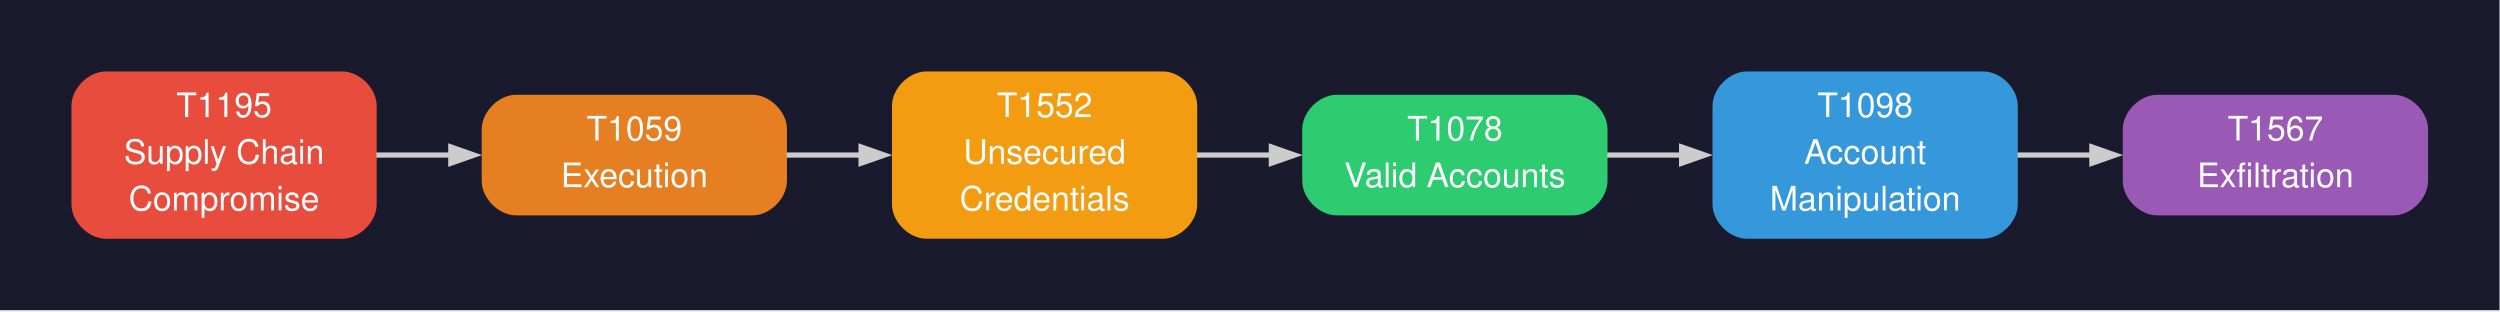
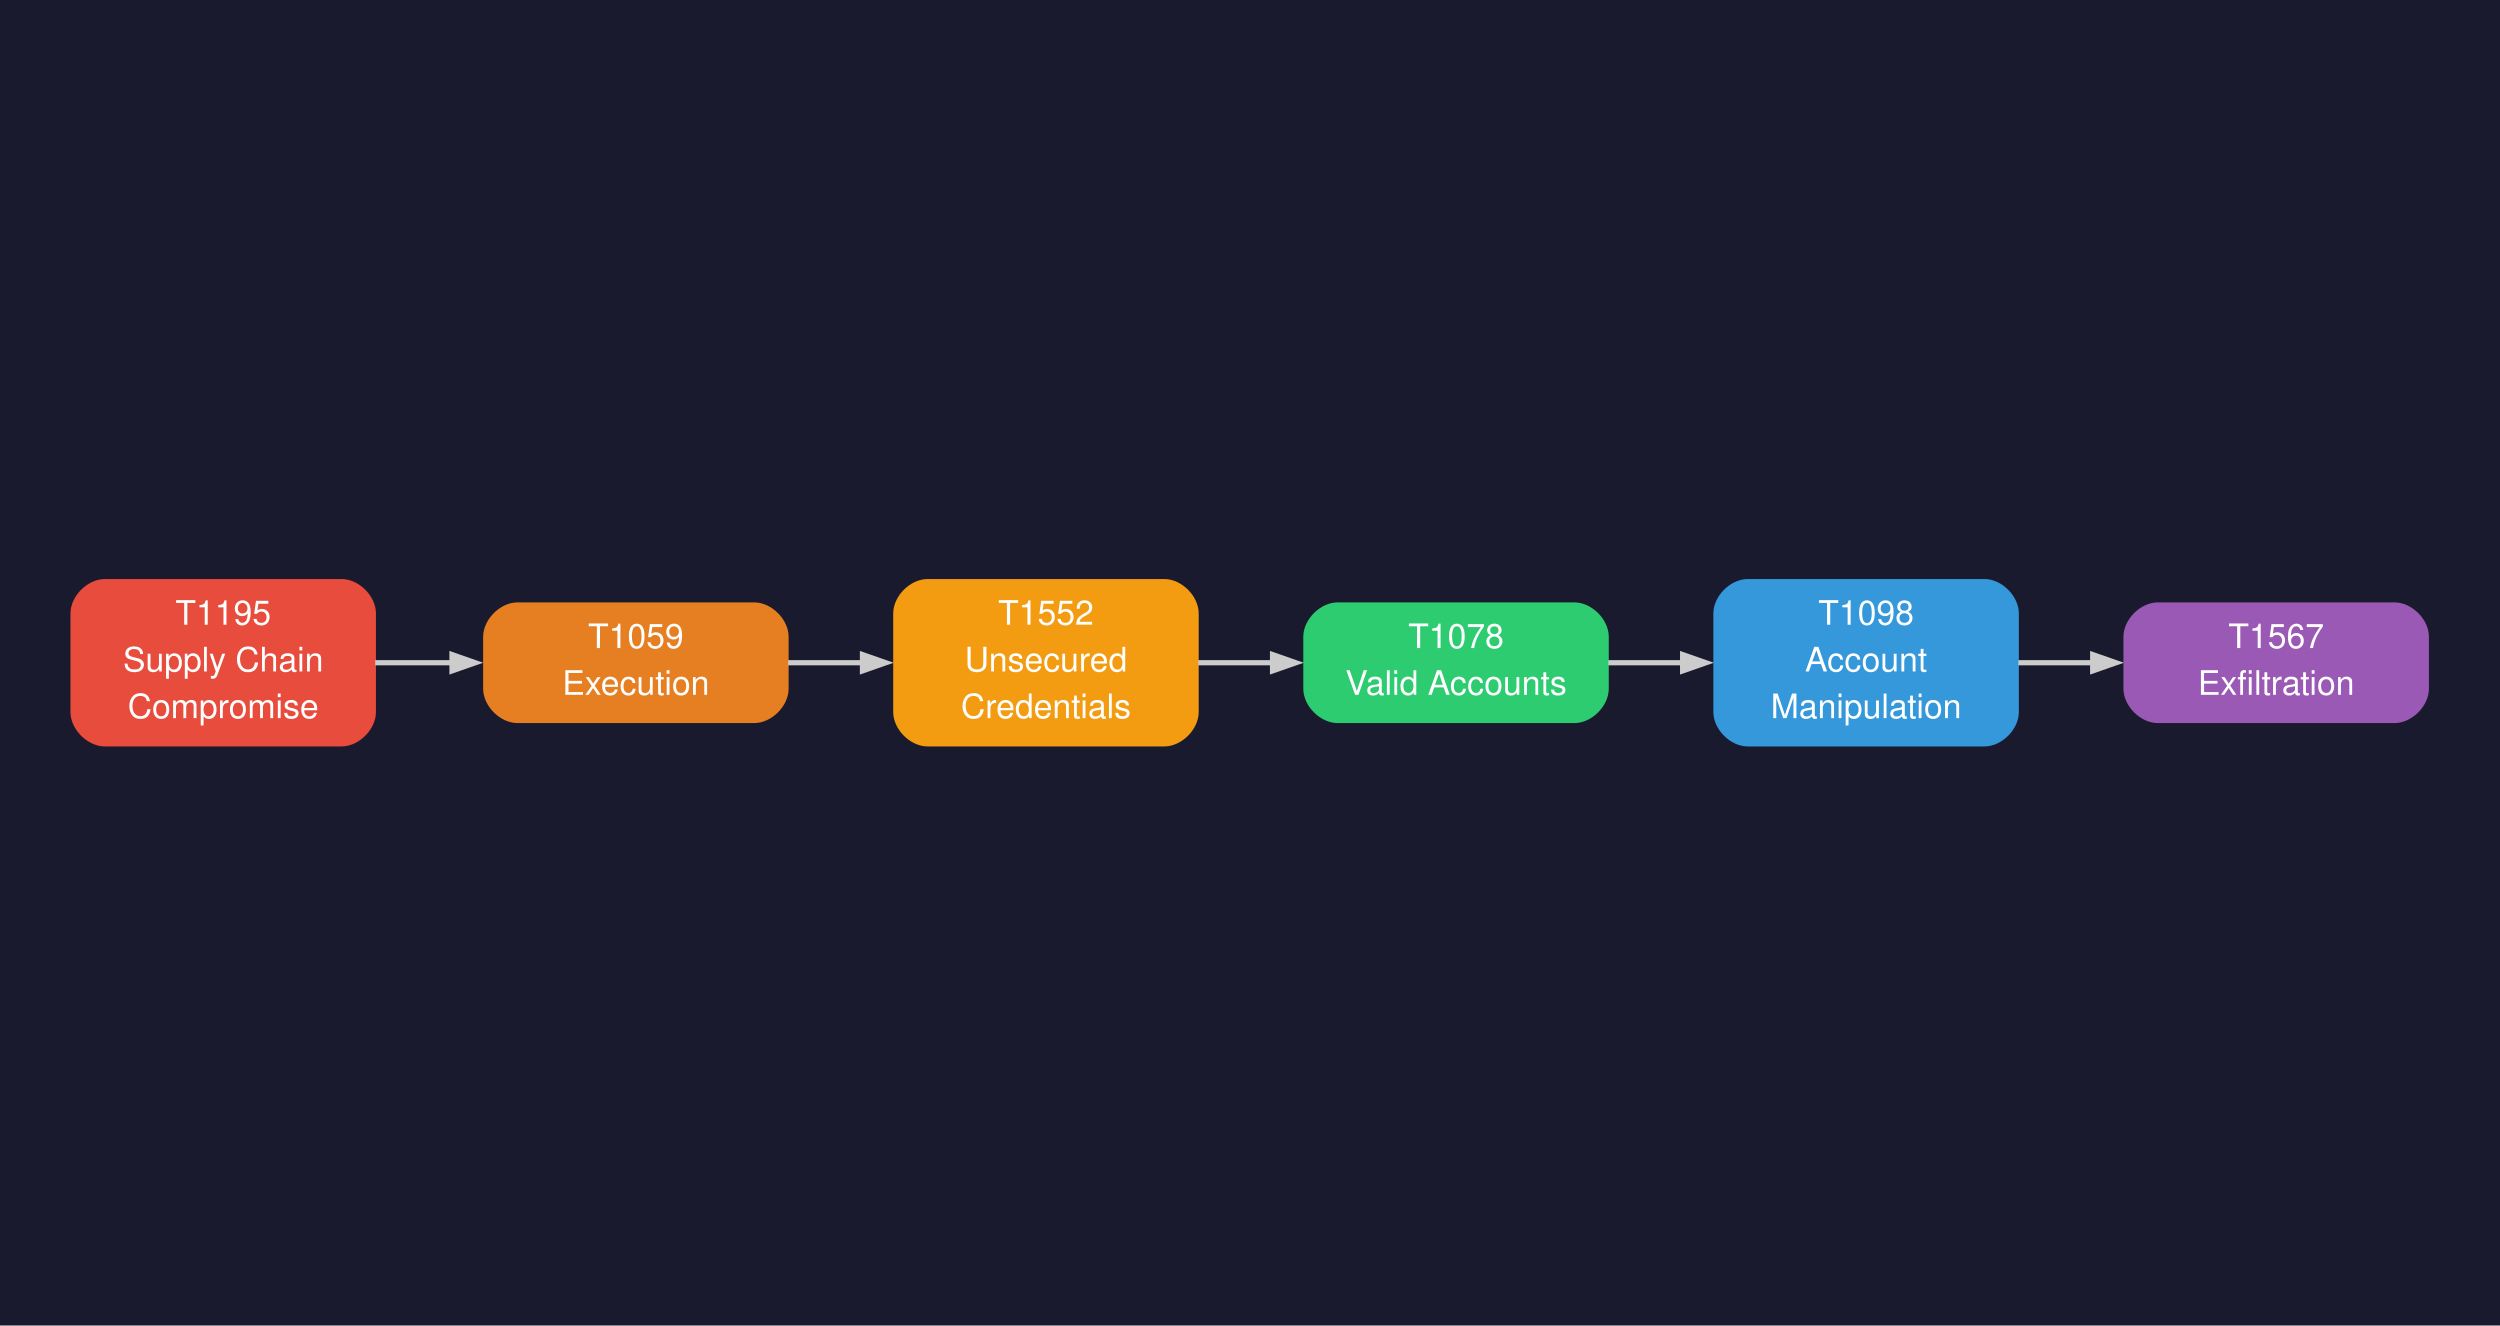
- <svg xmlns="http://www.w3.org/2000/svg" width="964pt" height="120pt" viewBox="0.00 0.00 964.00 120.00">
-   <g id="graph0" class="graph" transform="scale(1 1) rotate(0) translate(28.8 90.8)">
-     <polygon fill="#1a1a2e" stroke="none" points="-28.8,28.8 -28.8,-90.8 935,-90.8 935,28.8 -28.8,28.8" />
+ <svg xmlns="http://www.w3.org/2000/svg" width="679pt" height="360pt" viewBox="0.00 0.00 679.00 360.00">
+   <g id="graph0" class="graph" transform="scale(0.704915 0.704915) rotate(0) translate(28.8 481.9)">
+     <polygon fill="#1a1a2e" stroke="none" points="-28.8,28.8 -28.8,-481.9 935,-481.9 935,28.8 -28.8,28.8" />
    <g id="node1" class="node">
-       <path fill="#e74c3c" stroke="#e74c3c" stroke-width="2.5" d="M103.2,-62C103.2,-62 12,-62 12,-62 6,-62 0,-56 0,-50 0,-50 0,-12 0,-12 0,-6 6,0 12,0 12,0 103.2,0 103.2,0 109.2,0 115.2,-6 115.2,-12 115.2,-12 115.2,-50 115.2,-50 115.2,-56 109.2,-62 103.2,-62" />
-       <text xml:space="preserve" text-anchor="middle" x="57.6" y="-45.65" font-family="Segoe UI,Helvetica,Arial,sans-serif" font-size="13.00" fill="white">T1195</text>
-       <text xml:space="preserve" text-anchor="middle" x="57.6" y="-27.65" font-family="Segoe UI,Helvetica,Arial,sans-serif" font-size="13.00" fill="white">Supply Chain</text>
-       <text xml:space="preserve" text-anchor="middle" x="57.6" y="-9.65" font-family="Segoe UI,Helvetica,Arial,sans-serif" font-size="13.00" fill="white">Compromise</text>
+       <path fill="#e74c3c" stroke="#e74c3c" stroke-width="2.5" d="M102.8,-257.55C102.8,-257.55 11.6,-257.55 11.6,-257.55 5.6,-257.55 -0.4,-251.55 -0.4,-245.55 -0.4,-245.55 -0.4,-207.55 -0.4,-207.55 -0.4,-201.55 5.6,-195.55 11.6,-195.55 11.6,-195.55 102.8,-195.55 102.8,-195.55 108.8,-195.55 114.8,-201.55 114.8,-207.55 114.8,-207.55 114.8,-245.55 114.8,-245.55 114.8,-251.55 108.8,-257.55 102.8,-257.55" />
+       <text xml:space="preserve" text-anchor="middle" x="57.2" y="-241.2" font-family="Segoe UI,Helvetica,Arial,sans-serif" font-size="13.00" fill="white">T1195</text>
+       <text xml:space="preserve" text-anchor="middle" x="57.2" y="-223.2" font-family="Segoe UI,Helvetica,Arial,sans-serif" font-size="13.00" fill="white">Supply Chain</text>
+       <text xml:space="preserve" text-anchor="middle" x="57.2" y="-205.2" font-family="Segoe UI,Helvetica,Arial,sans-serif" font-size="13.00" fill="white">Compromise</text>
    </g>
    <g id="node2" class="node">
-       <path fill="#e67e22" stroke="#e67e22" stroke-width="2.5" d="M261.4,-53C261.4,-53 170.2,-53 170.2,-53 164.2,-53 158.2,-47 158.2,-41 158.2,-41 158.2,-21 158.2,-21 158.2,-15 164.2,-9 170.2,-9 170.2,-9 261.4,-9 261.4,-9 267.4,-9 273.4,-15 273.4,-21 273.4,-21 273.4,-41 273.4,-41 273.4,-47 267.4,-53 261.4,-53" />
-       <text xml:space="preserve" text-anchor="middle" x="215.8" y="-36.65" font-family="Segoe UI,Helvetica,Arial,sans-serif" font-size="13.00" fill="white">T1059</text>
-       <text xml:space="preserve" text-anchor="middle" x="215.8" y="-18.65" font-family="Segoe UI,Helvetica,Arial,sans-serif" font-size="13.00" fill="white">Execution</text>
+       <path fill="#e67e22" stroke="#e67e22" stroke-width="2.5" d="M261.8,-248.55C261.8,-248.55 170.6,-248.55 170.6,-248.55 164.6,-248.55 158.6,-242.55 158.6,-236.55 158.6,-236.55 158.6,-216.55 158.6,-216.55 158.6,-210.55 164.6,-204.55 170.6,-204.55 170.6,-204.55 261.8,-204.55 261.8,-204.55 267.8,-204.55 273.8,-210.55 273.8,-216.55 273.8,-216.55 273.8,-236.55 273.8,-236.55 273.8,-242.55 267.8,-248.55 261.8,-248.55" />
+       <text xml:space="preserve" text-anchor="middle" x="216.2" y="-232.2" font-family="Segoe UI,Helvetica,Arial,sans-serif" font-size="13.00" fill="white">T1059</text>
+       <text xml:space="preserve" text-anchor="middle" x="216.2" y="-214.2" font-family="Segoe UI,Helvetica,Arial,sans-serif" font-size="13.00" fill="white">Execution</text>
    </g>
    <g id="edge1" class="edge">
-       <path fill="none" stroke="#cccccc" stroke-width="2" d="M116.32,-31C125.67,-31 135.44,-31 145.03,-31" />
-       <polygon fill="#cccccc" stroke="#cccccc" stroke-width="2" points="145.03,-34.15 154.03,-31 145.03,-27.85 145.03,-34.15" />
+       <path fill="none" stroke="#cccccc" stroke-width="2" d="M115.77,-226.55C125.41,-226.55 135.51,-226.55 145.42,-226.55" />
+       <polygon fill="#cccccc" stroke="#cccccc" stroke-width="2" points="145.35,-229.7 154.35,-226.55 145.35,-223.4 145.35,-229.7" />
    </g>
    <g id="node3" class="node">
-       <path fill="#f39c12" stroke="#f39c12" stroke-width="2.5" d="M419.6,-62C419.6,-62 328.4,-62 328.4,-62 322.4,-62 316.4,-56 316.4,-50 316.4,-50 316.4,-12 316.4,-12 316.4,-6 322.4,0 328.4,0 328.4,0 419.6,0 419.6,0 425.6,0 431.6,-6 431.6,-12 431.6,-12 431.6,-50 431.6,-50 431.6,-56 425.6,-62 419.6,-62" />
-       <text xml:space="preserve" text-anchor="middle" x="374" y="-45.65" font-family="Segoe UI,Helvetica,Arial,sans-serif" font-size="13.00" fill="white">T1552</text>
-       <text xml:space="preserve" text-anchor="middle" x="374" y="-27.65" font-family="Segoe UI,Helvetica,Arial,sans-serif" font-size="13.00" fill="white">Unsecured</text>
-       <text xml:space="preserve" text-anchor="middle" x="374" y="-9.65" font-family="Segoe UI,Helvetica,Arial,sans-serif" font-size="13.00" fill="white">Credentials</text>
+       <path fill="#f39c12" stroke="#f39c12" stroke-width="2.5" d="M419.8,-257.55C419.8,-257.55 328.6,-257.55 328.6,-257.55 322.6,-257.55 316.6,-251.55 316.6,-245.55 316.6,-245.55 316.6,-207.55 316.6,-207.55 316.6,-201.55 322.6,-195.55 328.6,-195.55 328.6,-195.55 419.8,-195.55 419.8,-195.55 425.8,-195.55 431.8,-201.55 431.8,-207.55 431.8,-207.55 431.8,-245.55 431.8,-245.55 431.8,-251.55 425.8,-257.55 419.8,-257.55" />
+       <text xml:space="preserve" text-anchor="middle" x="374.2" y="-241.2" font-family="Segoe UI,Helvetica,Arial,sans-serif" font-size="13.00" fill="white">T1552</text>
+       <text xml:space="preserve" text-anchor="middle" x="374.2" y="-223.2" font-family="Segoe UI,Helvetica,Arial,sans-serif" font-size="13.00" fill="white">Unsecured</text>
+       <text xml:space="preserve" text-anchor="middle" x="374.2" y="-205.2" font-family="Segoe UI,Helvetica,Arial,sans-serif" font-size="13.00" fill="white">Credentials</text>
    </g>
    <g id="edge2" class="edge">
-       <path fill="none" stroke="#cccccc" stroke-width="2" d="M274.52,-31C283.87,-31 293.64,-31 303.23,-31" />
-       <polygon fill="#cccccc" stroke="#cccccc" stroke-width="2" points="303.23,-34.15 312.23,-31 303.23,-27.85 303.23,-34.15" />
+       <path fill="none" stroke="#cccccc" stroke-width="2" d="M274.85,-226.55C284.18,-226.55 293.94,-226.55 303.52,-226.55" />
+       <polygon fill="#cccccc" stroke="#cccccc" stroke-width="2" points="303.5,-229.7 312.5,-226.55 303.5,-223.4 303.5,-229.7" />
    </g>
    <g id="node4" class="node">
-       <path fill="#2ecc71" stroke="#2ecc71" stroke-width="2.5" d="M577.8,-53C577.8,-53 486.6,-53 486.6,-53 480.6,-53 474.6,-47 474.6,-41 474.6,-41 474.6,-21 474.6,-21 474.6,-15 480.6,-9 486.6,-9 486.6,-9 577.8,-9 577.8,-9 583.8,-9 589.8,-15 589.8,-21 589.8,-21 589.8,-41 589.8,-41 589.8,-47 583.8,-53 577.8,-53" />
-       <text xml:space="preserve" text-anchor="middle" x="532.2" y="-36.65" font-family="Segoe UI,Helvetica,Arial,sans-serif" font-size="13.00" fill="white">T1078</text>
-       <text xml:space="preserve" text-anchor="middle" x="532.2" y="-18.65" font-family="Segoe UI,Helvetica,Arial,sans-serif" font-size="13.00" fill="white">Valid Accounts</text>
+       <path fill="#2ecc71" stroke="#2ecc71" stroke-width="2.5" d="M577.8,-248.55C577.8,-248.55 486.6,-248.55 486.6,-248.55 480.6,-248.55 474.6,-242.55 474.6,-236.55 474.6,-236.55 474.6,-216.55 474.6,-216.55 474.6,-210.55 480.6,-204.55 486.6,-204.55 486.6,-204.55 577.8,-204.55 577.8,-204.55 583.8,-204.55 589.8,-210.55 589.8,-216.55 589.8,-216.55 589.8,-236.55 589.8,-236.55 589.8,-242.55 583.8,-248.55 577.8,-248.55" />
+       <text xml:space="preserve" text-anchor="middle" x="532.2" y="-232.2" font-family="Segoe UI,Helvetica,Arial,sans-serif" font-size="13.00" fill="white">T1078</text>
+       <text xml:space="preserve" text-anchor="middle" x="532.2" y="-214.2" font-family="Segoe UI,Helvetica,Arial,sans-serif" font-size="13.00" fill="white">Valid Accounts</text>
    </g>
    <g id="edge3" class="edge">
-       <path fill="none" stroke="#cccccc" stroke-width="2" d="M432.72,-31C442.07,-31 451.84,-31 461.43,-31" />
-       <polygon fill="#cccccc" stroke="#cccccc" stroke-width="2" points="461.43,-34.15 470.43,-31 461.43,-27.85 461.43,-34.15" />
+       <path fill="none" stroke="#cccccc" stroke-width="2" d="M432.85,-226.55C442.18,-226.55 451.94,-226.55 461.52,-226.55" />
+       <polygon fill="#cccccc" stroke="#cccccc" stroke-width="2" points="461.5,-229.7 470.5,-226.55 461.5,-223.4 461.5,-229.7" />
    </g>
    <g id="node5" class="node">
-       <path fill="#3498db" stroke="#3498db" stroke-width="2.5" d="M736,-62C736,-62 644.8,-62 644.8,-62 638.8,-62 632.8,-56 632.8,-50 632.8,-50 632.8,-12 632.8,-12 632.8,-6 638.8,0 644.8,0 644.8,0 736,0 736,0 742,0 748,-6 748,-12 748,-12 748,-50 748,-50 748,-56 742,-62 736,-62" />
-       <text xml:space="preserve" text-anchor="middle" x="690.4" y="-45.65" font-family="Segoe UI,Helvetica,Arial,sans-serif" font-size="13.00" fill="white">T1098</text>
-       <text xml:space="preserve" text-anchor="middle" x="690.4" y="-27.65" font-family="Segoe UI,Helvetica,Arial,sans-serif" font-size="13.00" fill="white">Account</text>
-       <text xml:space="preserve" text-anchor="middle" x="690.4" y="-9.65" font-family="Segoe UI,Helvetica,Arial,sans-serif" font-size="13.00" fill="white">Manipulation</text>
+       <path fill="#3498db" stroke="#3498db" stroke-width="2.5" d="M735.8,-257.55C735.8,-257.55 644.6,-257.55 644.6,-257.55 638.6,-257.55 632.6,-251.55 632.6,-245.55 632.6,-245.55 632.6,-207.55 632.6,-207.55 632.6,-201.55 638.6,-195.55 644.6,-195.55 644.6,-195.55 735.8,-195.55 735.8,-195.55 741.8,-195.55 747.8,-201.55 747.8,-207.55 747.8,-207.55 747.8,-245.55 747.8,-245.55 747.8,-251.55 741.8,-257.55 735.8,-257.55" />
+       <text xml:space="preserve" text-anchor="middle" x="690.2" y="-241.2" font-family="Segoe UI,Helvetica,Arial,sans-serif" font-size="13.00" fill="white">T1098</text>
+       <text xml:space="preserve" text-anchor="middle" x="690.2" y="-223.2" font-family="Segoe UI,Helvetica,Arial,sans-serif" font-size="13.00" fill="white">Account</text>
+       <text xml:space="preserve" text-anchor="middle" x="690.2" y="-205.2" font-family="Segoe UI,Helvetica,Arial,sans-serif" font-size="13.00" fill="white">Manipulation</text>
    </g>
    <g id="edge4" class="edge">
-       <path fill="none" stroke="#cccccc" stroke-width="2" d="M590.92,-31C600.27,-31 610.04,-31 619.63,-31" />
-       <polygon fill="#cccccc" stroke="#cccccc" stroke-width="2" points="619.63,-34.15 628.63,-31 619.63,-27.85 619.63,-34.15" />
+       <path fill="none" stroke="#cccccc" stroke-width="2" d="M590.85,-226.55C600.18,-226.55 609.94,-226.55 619.52,-226.55" />
+       <polygon fill="#cccccc" stroke="#cccccc" stroke-width="2" points="619.5,-229.7 628.5,-226.55 619.5,-223.4 619.5,-229.7" />
    </g>
    <g id="node6" class="node">
-       <path fill="#9b59b6" stroke="#9b59b6" stroke-width="2.5" d="M894.2,-53C894.2,-53 803,-53 803,-53 797,-53 791,-47 791,-41 791,-41 791,-21 791,-21 791,-15 797,-9 803,-9 803,-9 894.2,-9 894.2,-9 900.2,-9 906.2,-15 906.2,-21 906.2,-21 906.2,-41 906.2,-41 906.2,-47 900.2,-53 894.2,-53" />
-       <text xml:space="preserve" text-anchor="middle" x="848.6" y="-36.65" font-family="Segoe UI,Helvetica,Arial,sans-serif" font-size="13.00" fill="white">T1567</text>
-       <text xml:space="preserve" text-anchor="middle" x="848.6" y="-18.65" font-family="Segoe UI,Helvetica,Arial,sans-serif" font-size="13.00" fill="white">Exfiltration</text>
+       <path fill="#9b59b6" stroke="#9b59b6" stroke-width="2.5" d="M893.8,-248.55C893.8,-248.55 802.6,-248.55 802.6,-248.55 796.6,-248.55 790.6,-242.55 790.6,-236.55 790.6,-236.55 790.6,-216.55 790.6,-216.55 790.6,-210.55 796.6,-204.55 802.6,-204.55 802.6,-204.55 893.8,-204.55 893.8,-204.55 899.8,-204.55 905.8,-210.55 905.8,-216.55 905.8,-216.55 905.8,-236.55 905.8,-236.55 905.8,-242.55 899.8,-248.55 893.8,-248.55" />
+       <text xml:space="preserve" text-anchor="middle" x="848.2" y="-232.2" font-family="Segoe UI,Helvetica,Arial,sans-serif" font-size="13.00" fill="white">T1567</text>
+       <text xml:space="preserve" text-anchor="middle" x="848.2" y="-214.2" font-family="Segoe UI,Helvetica,Arial,sans-serif" font-size="13.00" fill="white">Exfiltration</text>
    </g>
    <g id="edge5" class="edge">
-       <path fill="none" stroke="#cccccc" stroke-width="2" d="M749.12,-31C758.47,-31 768.24,-31 777.83,-31" />
-       <polygon fill="#cccccc" stroke="#cccccc" stroke-width="2" points="777.83,-34.15 786.83,-31 777.83,-27.85 777.83,-34.15" />
+       <path fill="none" stroke="#cccccc" stroke-width="2" d="M748.85,-226.55C758.18,-226.55 767.94,-226.55 777.52,-226.55" />
+       <polygon fill="#cccccc" stroke="#cccccc" stroke-width="2" points="777.5,-229.7 786.5,-226.55 777.5,-223.4 777.5,-229.7" />
    </g>
  </g>
</svg>
